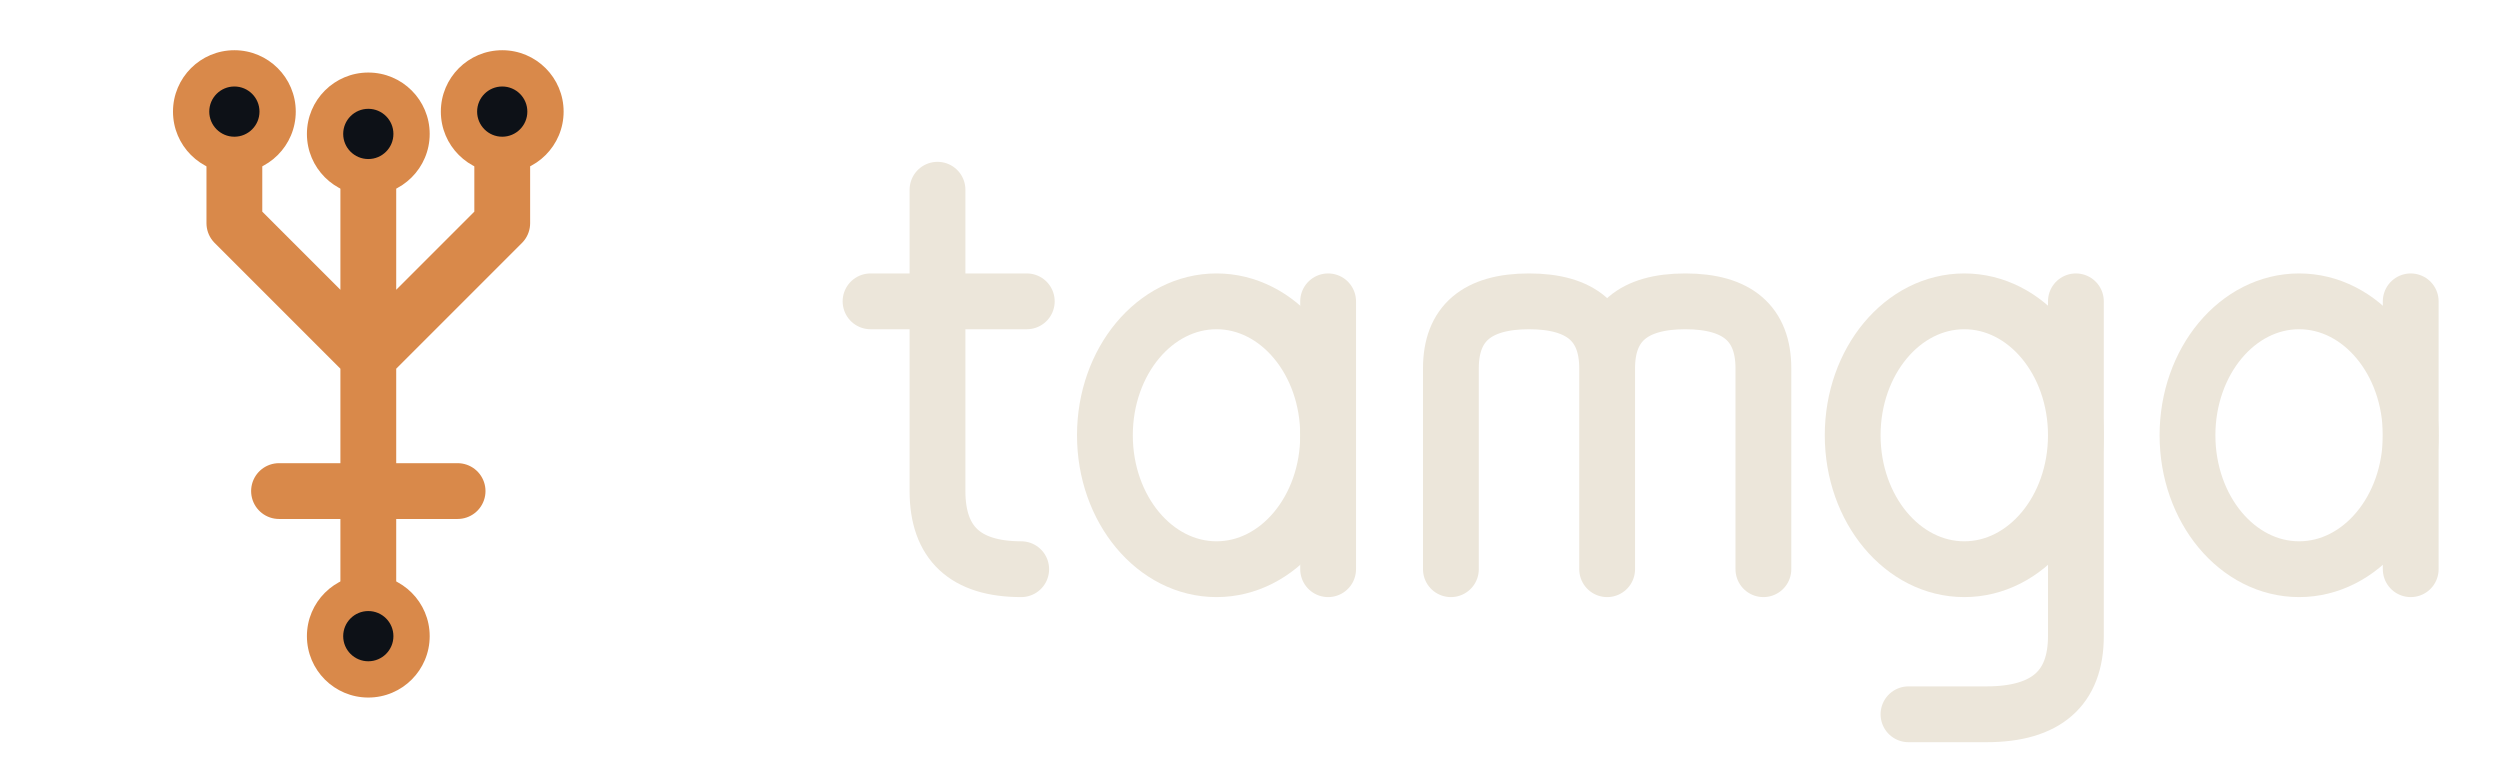
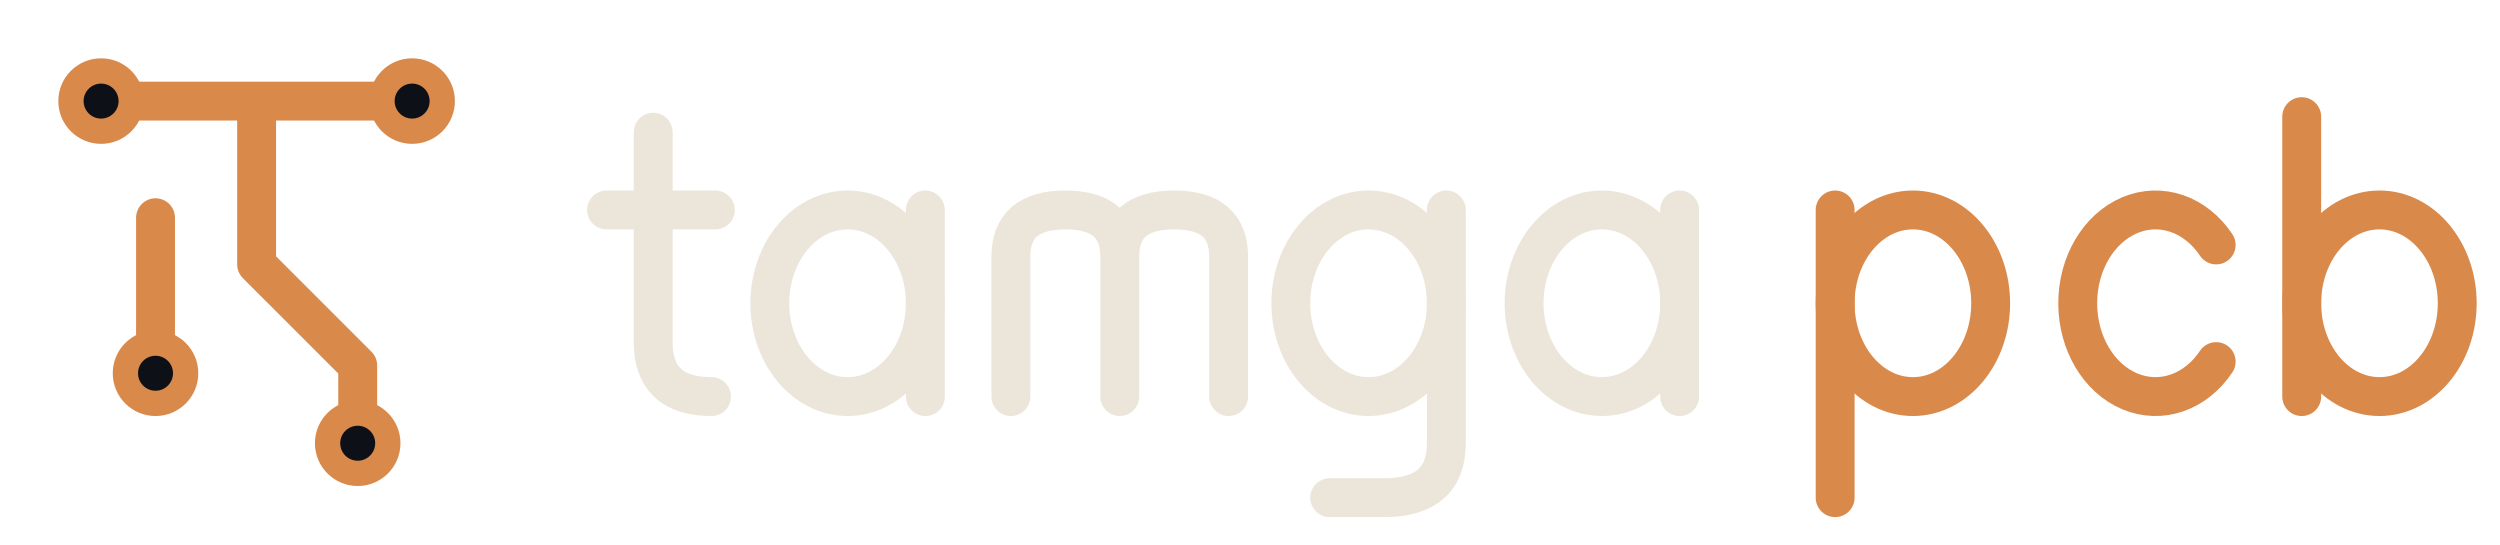
- <svg xmlns="http://www.w3.org/2000/svg" viewBox="-6 -2 448 140" width="448" height="140" role="img" aria-label="tamga">
+ <svg xmlns="http://www.w3.org/2000/svg" viewBox="-6 -2 643 140" width="643" height="140" role="img" aria-label="tamga pcb">
  <g fill="none" stroke="#d9894a" stroke-width="10" stroke-linecap="round" stroke-linejoin="round">
-     <path d="M60 104 V62 L36 38 V26 M60 62 L84 38 V26 M60 62 V30" />
-     <path d="M44 86 H76" />
+     <path d="M20 24 H100 M60 24 V66 L86 92 V112" />
+     <path d="M34 54 V84" />
  </g>
  <g fill="#d9894a">
-     <circle cx="36" cy="18" r="11" />
-     <circle cx="84" cy="18" r="11" />
-     <circle cx="60" cy="22" r="11" />
-     <circle cx="60" cy="112" r="11" />
+     <circle cx="20" cy="24" r="11" />
+     <circle cx="100" cy="24" r="11" />
+     <circle cx="86" cy="112" r="11" />
+     <circle cx="34" cy="94" r="11" />
  </g>
  <g fill="#0d1117">
-     <circle cx="36" cy="18" r="4.5" />
-     <circle cx="84" cy="18" r="4.5" />
-     <circle cx="60" cy="22" r="4.5" />
-     <circle cx="60" cy="112" r="4.5" />
+     <circle cx="20" cy="24" r="4.5" />
+     <circle cx="100" cy="24" r="4.5" />
+     <circle cx="86" cy="112" r="4.5" />
+     <circle cx="34" cy="94" r="4.5" />
  </g>
  <g transform="translate(150,0)" fill="none" stroke="#ece6da" stroke-width="10" stroke-linecap="round" stroke-linejoin="round">
    <path d="M12 32 V86 Q12 100 27 100" />
    <path d="M0 52 H28" />
    <ellipse cx="62" cy="76" rx="20" ry="24" />
    <path d="M82 52 V100" />
    <path d="M104 100 V64 Q104 52 118 52 Q132 52 132 64 V100 M132 64 Q132 52 146 52 Q160 52 160 64 V100" />
    <ellipse cx="196" cy="76" rx="20" ry="24" />
    <path d="M216 52 V112 Q216 126 200 126 H186" />
    <ellipse cx="256" cy="76" rx="20" ry="24" />
    <path d="M276 52 V100" />
  </g>
+   <g transform="translate(150,0)" fill="none" stroke="#d9894a" stroke-width="10" stroke-linecap="round" stroke-linejoin="round">
+     <path d="M316 52 V126" />
+     <ellipse cx="336" cy="76" rx="20" ry="24" />
+     <path d="M414 61 A20 24 0 1 0 414 91" />
+     <path d="M436 28 V100" />
+     <ellipse cx="456" cy="76" rx="20" ry="24" />
+   </g>
</svg>
